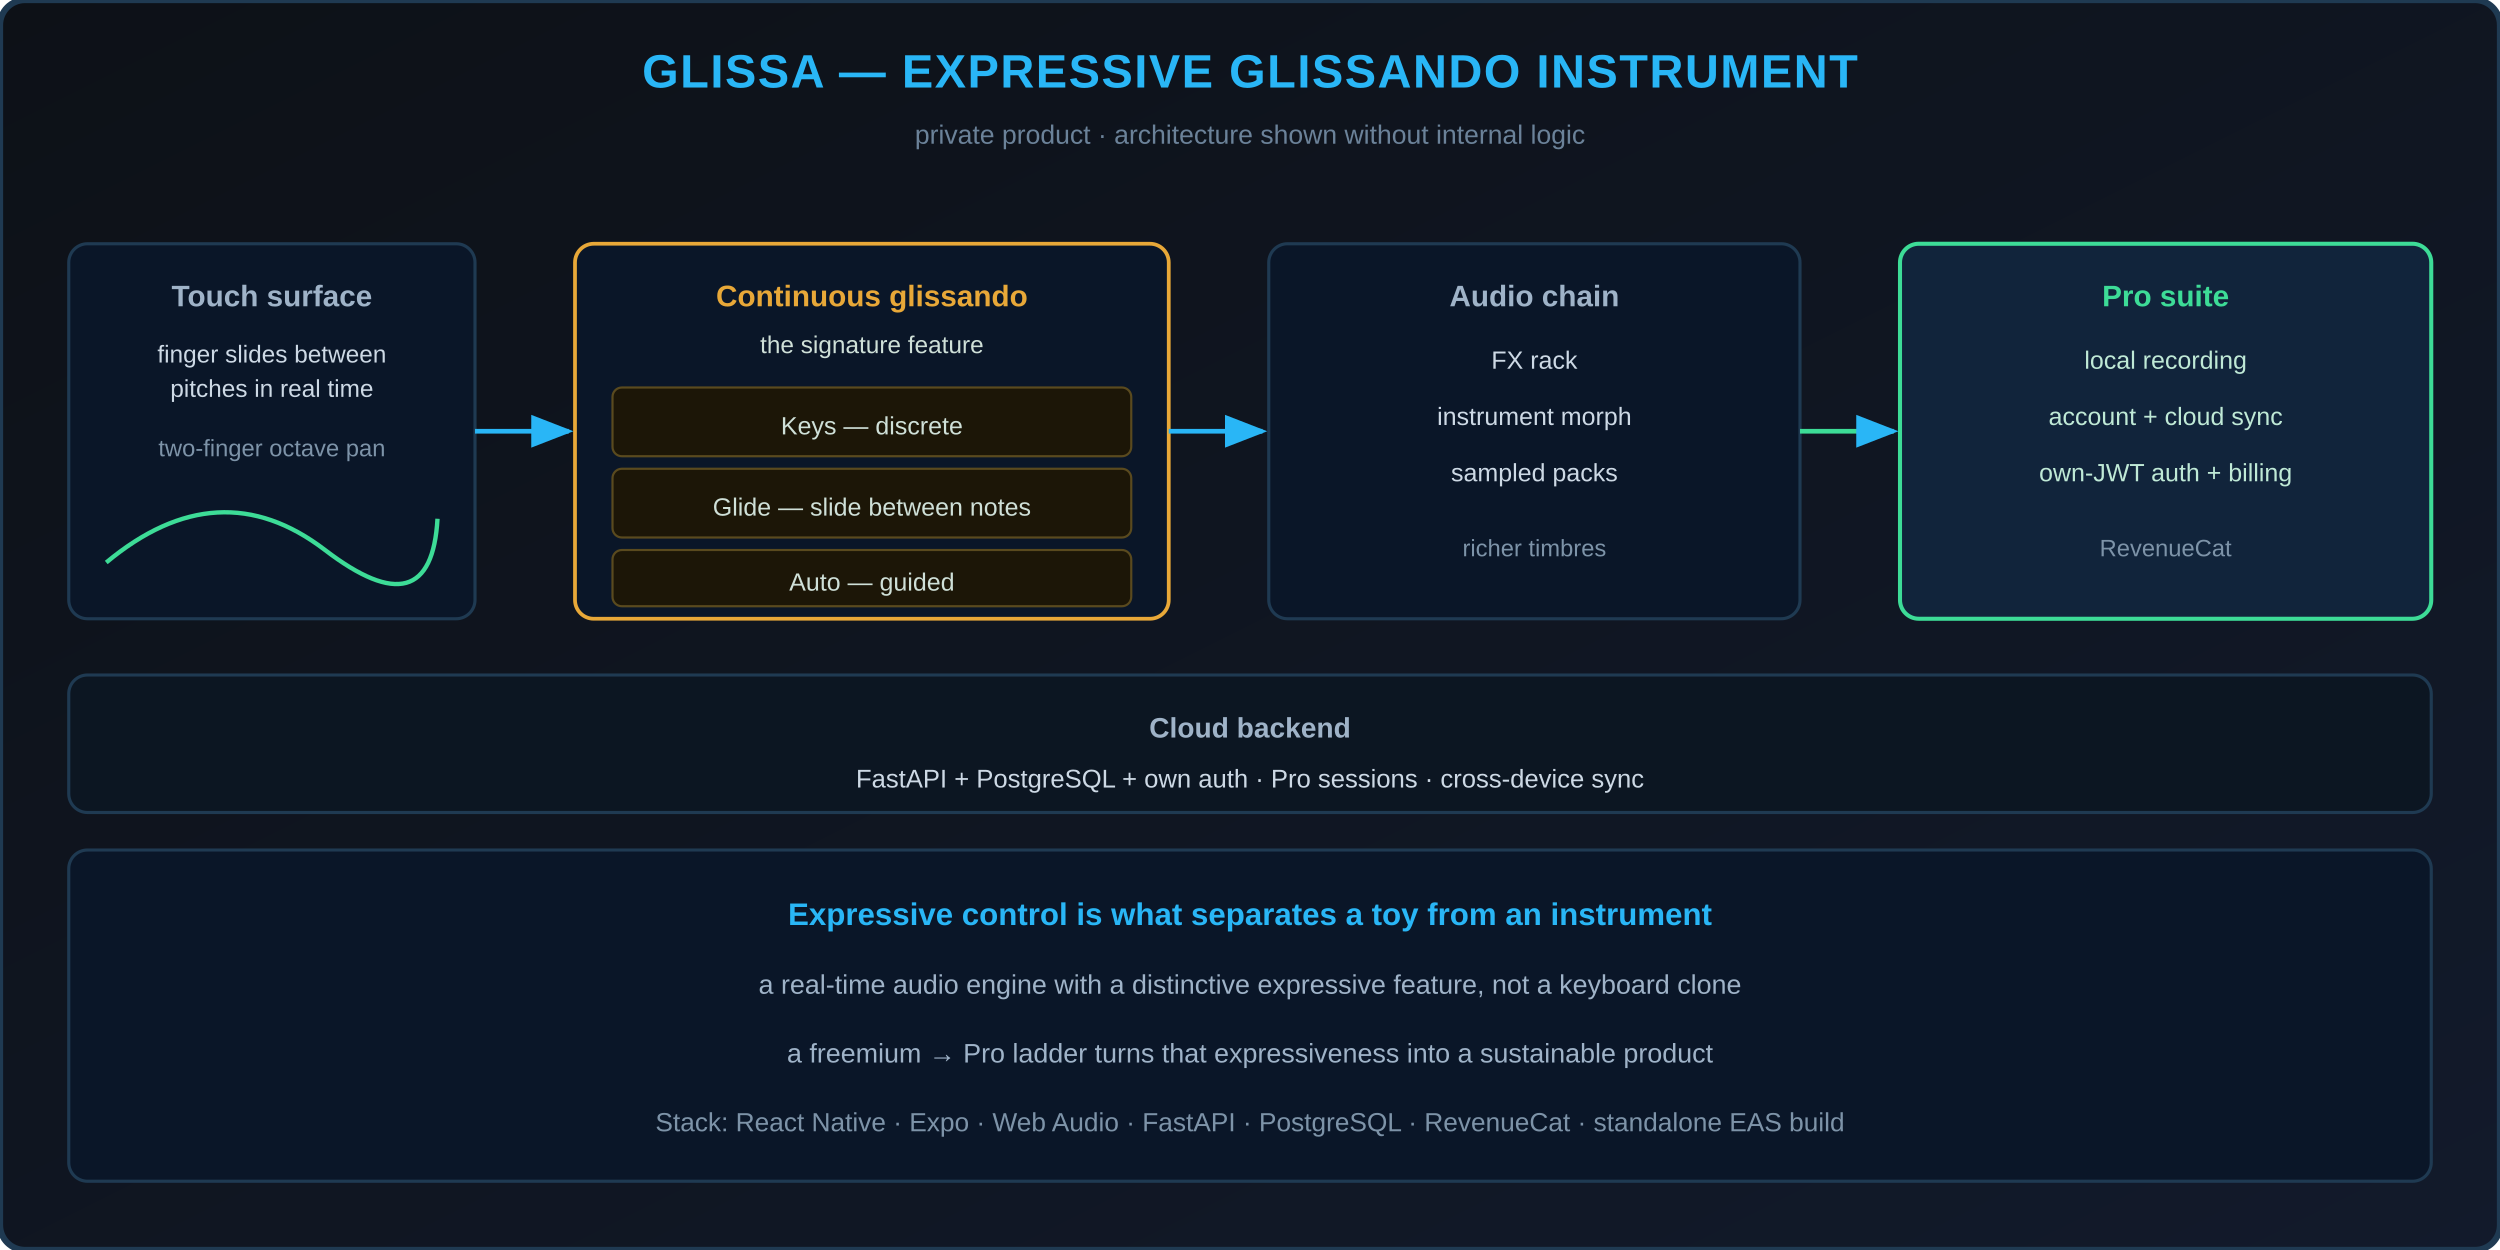
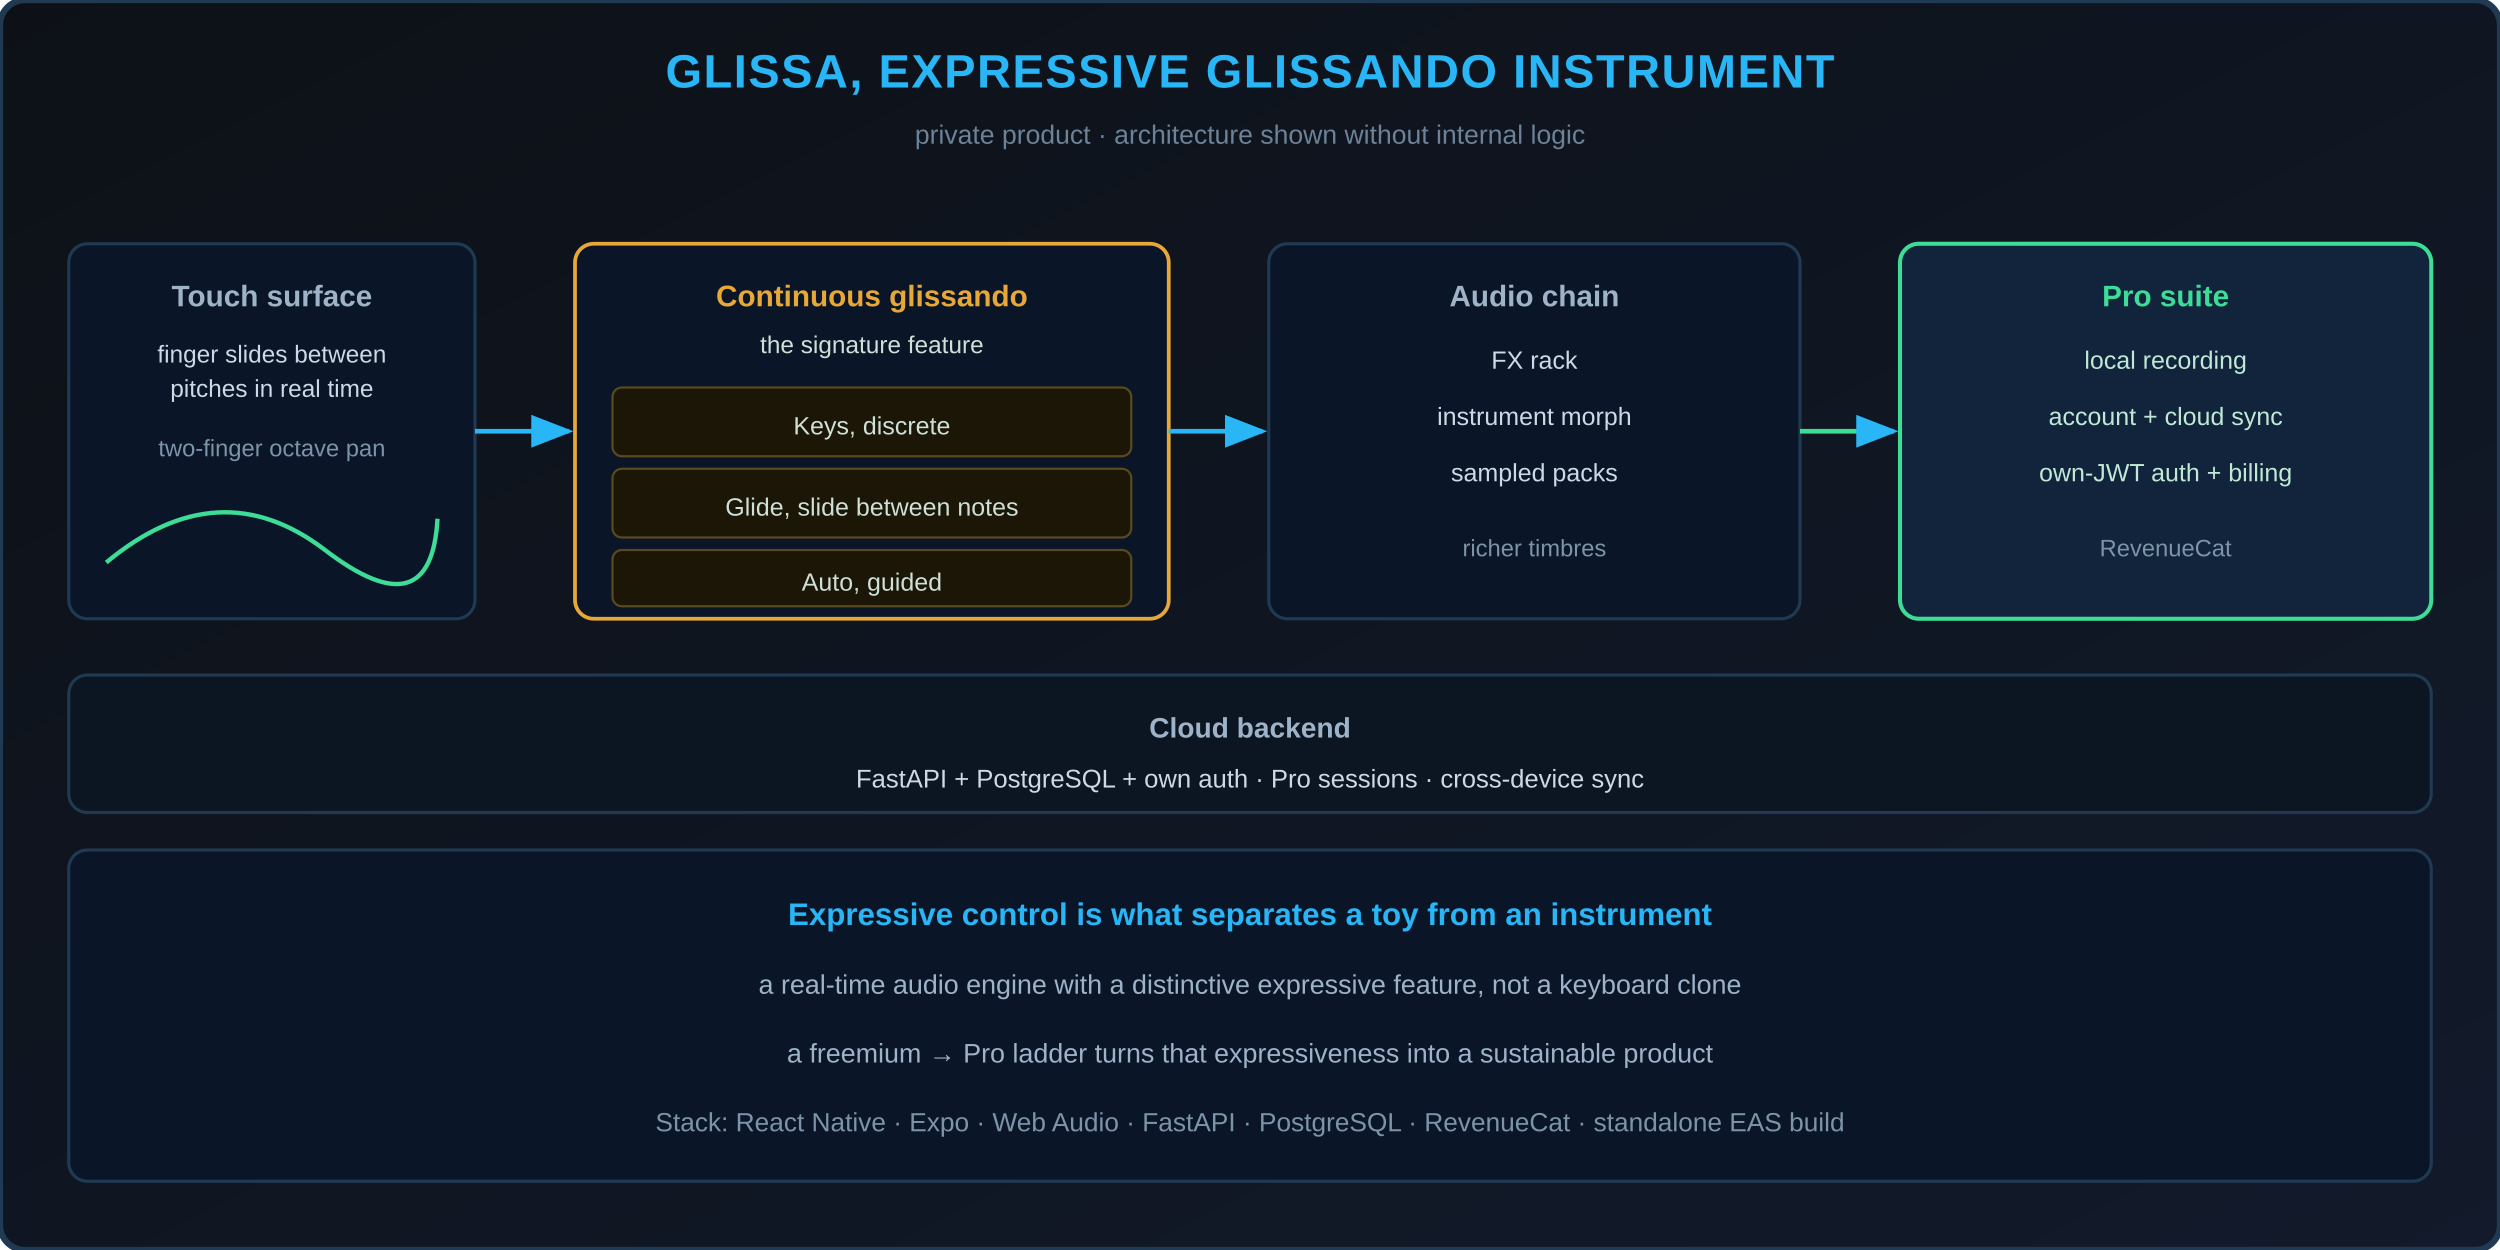
<svg xmlns="http://www.w3.org/2000/svg" viewBox="0 0 800 400" width="800" height="400">
  <defs>
    <linearGradient id="bgGL" x1="0%" y1="0%" x2="100%" y2="100%">
      <stop offset="0%" style="stop-color:#0d1117" />
      <stop offset="100%" style="stop-color:#121a2b" />
    </linearGradient>
    <marker id="arrGL" markerWidth="9" markerHeight="7" refX="8" refY="3.5" orient="auto">
      <polygon points="0 0,9 3.5,0 7" fill="#29B6F6" />
    </marker>
  </defs>
  <rect width="800" height="400" fill="url(#bgGL)" rx="8" />
  <rect x="0" y="0" width="800" height="400" fill="none" stroke="#1f3a52" stroke-width="2" rx="8" />
-   <text x="400" y="28" text-anchor="middle" font-family="Arial,sans-serif" font-size="15" font-weight="bold" fill="#29B6F6" letter-spacing="0.5">GLISSA — EXPRESSIVE GLISSANDO INSTRUMENT</text>
+   <text x="400" y="28" text-anchor="middle" font-family="Arial,sans-serif" font-size="15" font-weight="bold" fill="#29B6F6" letter-spacing="0.5">GLISSA, EXPRESSIVE GLISSANDO INSTRUMENT</text>
  <text x="400" y="46" text-anchor="middle" font-family="Arial,sans-serif" font-size="8.5" fill="#6b8299">private product · architecture shown without internal logic</text>
  <g font-family="Arial,sans-serif">
    <rect x="22" y="78" width="130" height="120" rx="6" fill="#0a1628" stroke="#1f3a52" />
    <text x="87" y="98" text-anchor="middle" font-size="9.5" font-weight="bold" fill="#9fb3c8">Touch surface</text>
    <text x="87" y="116" text-anchor="middle" font-size="7.8" fill="#cdd9e5">finger slides between</text>
    <text x="87" y="127" text-anchor="middle" font-size="7.8" fill="#cdd9e5">pitches in real time</text>
    <text x="87" y="146" text-anchor="middle" font-size="7.6" fill="#7d93a8">two-finger octave pan</text>
    <path d="M34,180 Q70,150 104,176 T140,166" fill="none" stroke="#3ddc97" stroke-width="1.4" />
    <rect x="184" y="78" width="190" height="120" rx="6" fill="#0a1628" stroke="#e8a838" stroke-width="1.2" />
    <text x="279" y="98" text-anchor="middle" font-size="9.5" font-weight="bold" fill="#e8a838">Continuous glissando</text>
    <text x="279" y="113" text-anchor="middle" font-size="7.8" fill="#cfe0d8">the signature feature</text>
    <rect x="196" y="124" width="166" height="22" rx="3" fill="#1c1607" stroke="#5a4a1e" stroke-width="0.7" />
-     <text x="279" y="139" text-anchor="middle" font-size="8" fill="#cfe0d8">Keys — discrete</text>
+     <text x="279" y="139" text-anchor="middle" font-size="8" fill="#cfe0d8">Keys, discrete</text>
    <rect x="196" y="150" width="166" height="22" rx="3" fill="#1c1607" stroke="#5a4a1e" stroke-width="0.7" />
-     <text x="279" y="165" text-anchor="middle" font-size="8" fill="#cfe0d8">Glide — slide between notes</text>
+     <text x="279" y="165" text-anchor="middle" font-size="8" fill="#cfe0d8">Glide, slide between notes</text>
    <rect x="196" y="176" width="166" height="18" rx="3" fill="#1c1607" stroke="#5a4a1e" stroke-width="0.7" />
-     <text x="279" y="189" text-anchor="middle" font-size="8" fill="#cfe0d8">Auto — guided</text>
+     <text x="279" y="189" text-anchor="middle" font-size="8" fill="#cfe0d8">Auto, guided</text>
    <rect x="406" y="78" width="170" height="120" rx="6" fill="#0a1628" stroke="#1f3a52" />
    <text x="491" y="98" text-anchor="middle" font-size="9.5" font-weight="bold" fill="#9fb3c8">Audio chain</text>
    <text x="491" y="118" text-anchor="middle" font-size="8" fill="#cdd9e5">FX rack</text>
    <text x="491" y="136" text-anchor="middle" font-size="8" fill="#cdd9e5">instrument morph</text>
    <text x="491" y="154" text-anchor="middle" font-size="8" fill="#cdd9e5">sampled packs</text>
    <text x="491" y="178" text-anchor="middle" font-size="7.6" fill="#7d93a8">richer timbres</text>
    <rect x="608" y="78" width="170" height="120" rx="6" fill="#11243b" stroke="#3ddc97" stroke-width="1.3" />
    <text x="693" y="98" text-anchor="middle" font-size="9.5" font-weight="bold" fill="#3ddc97">Pro suite</text>
    <text x="693" y="118" text-anchor="middle" font-size="8" fill="#bfe9d6">local recording</text>
    <text x="693" y="136" text-anchor="middle" font-size="8" fill="#bfe9d6">account + cloud sync</text>
    <text x="693" y="154" text-anchor="middle" font-size="8" fill="#bfe9d6">own-JWT auth + billing</text>
    <text x="693" y="178" text-anchor="middle" font-size="7.6" fill="#7d93a8">RevenueCat</text>
    <line x1="152" y1="138" x2="182" y2="138" stroke="#29B6F6" stroke-width="1.5" marker-end="url(#arrGL)" />
    <line x1="374" y1="138" x2="404" y2="138" stroke="#29B6F6" stroke-width="1.5" marker-end="url(#arrGL)" />
    <line x1="576" y1="138" x2="606" y2="138" stroke="#3ddc97" stroke-width="1.5" marker-end="url(#arrGL)" />
    <rect x="22" y="216" width="756" height="44" rx="6" fill="#0c1622" stroke="#1f3a52" />
    <text x="400" y="236" text-anchor="middle" font-size="9" font-weight="bold" fill="#9fb3c8">Cloud backend</text>
    <text x="400" y="252" text-anchor="middle" font-size="8.2" fill="#cdd9e5">FastAPI + PostgreSQL + own auth · Pro sessions · cross-device sync</text>
    <rect x="22" y="272" width="756" height="106" rx="6" fill="#0a1628" stroke="#1f3a52" />
    <text x="400" y="296" text-anchor="middle" font-size="10" font-weight="bold" fill="#29B6F6">Expressive control is what separates a toy from an instrument</text>
    <text x="400" y="318" text-anchor="middle" font-size="8.6" fill="#9fb3c8">a real-time audio engine with a distinctive expressive feature, not a keyboard clone</text>
    <text x="400" y="340" text-anchor="middle" font-size="8.6" fill="#9fb3c8">a freemium → Pro ladder turns that expressiveness into a sustainable product</text>
    <text x="400" y="362" text-anchor="middle" font-size="8.4" fill="#7d93a8">Stack: React Native · Expo · Web Audio · FastAPI · PostgreSQL · RevenueCat · standalone EAS build</text>
  </g>
</svg>
